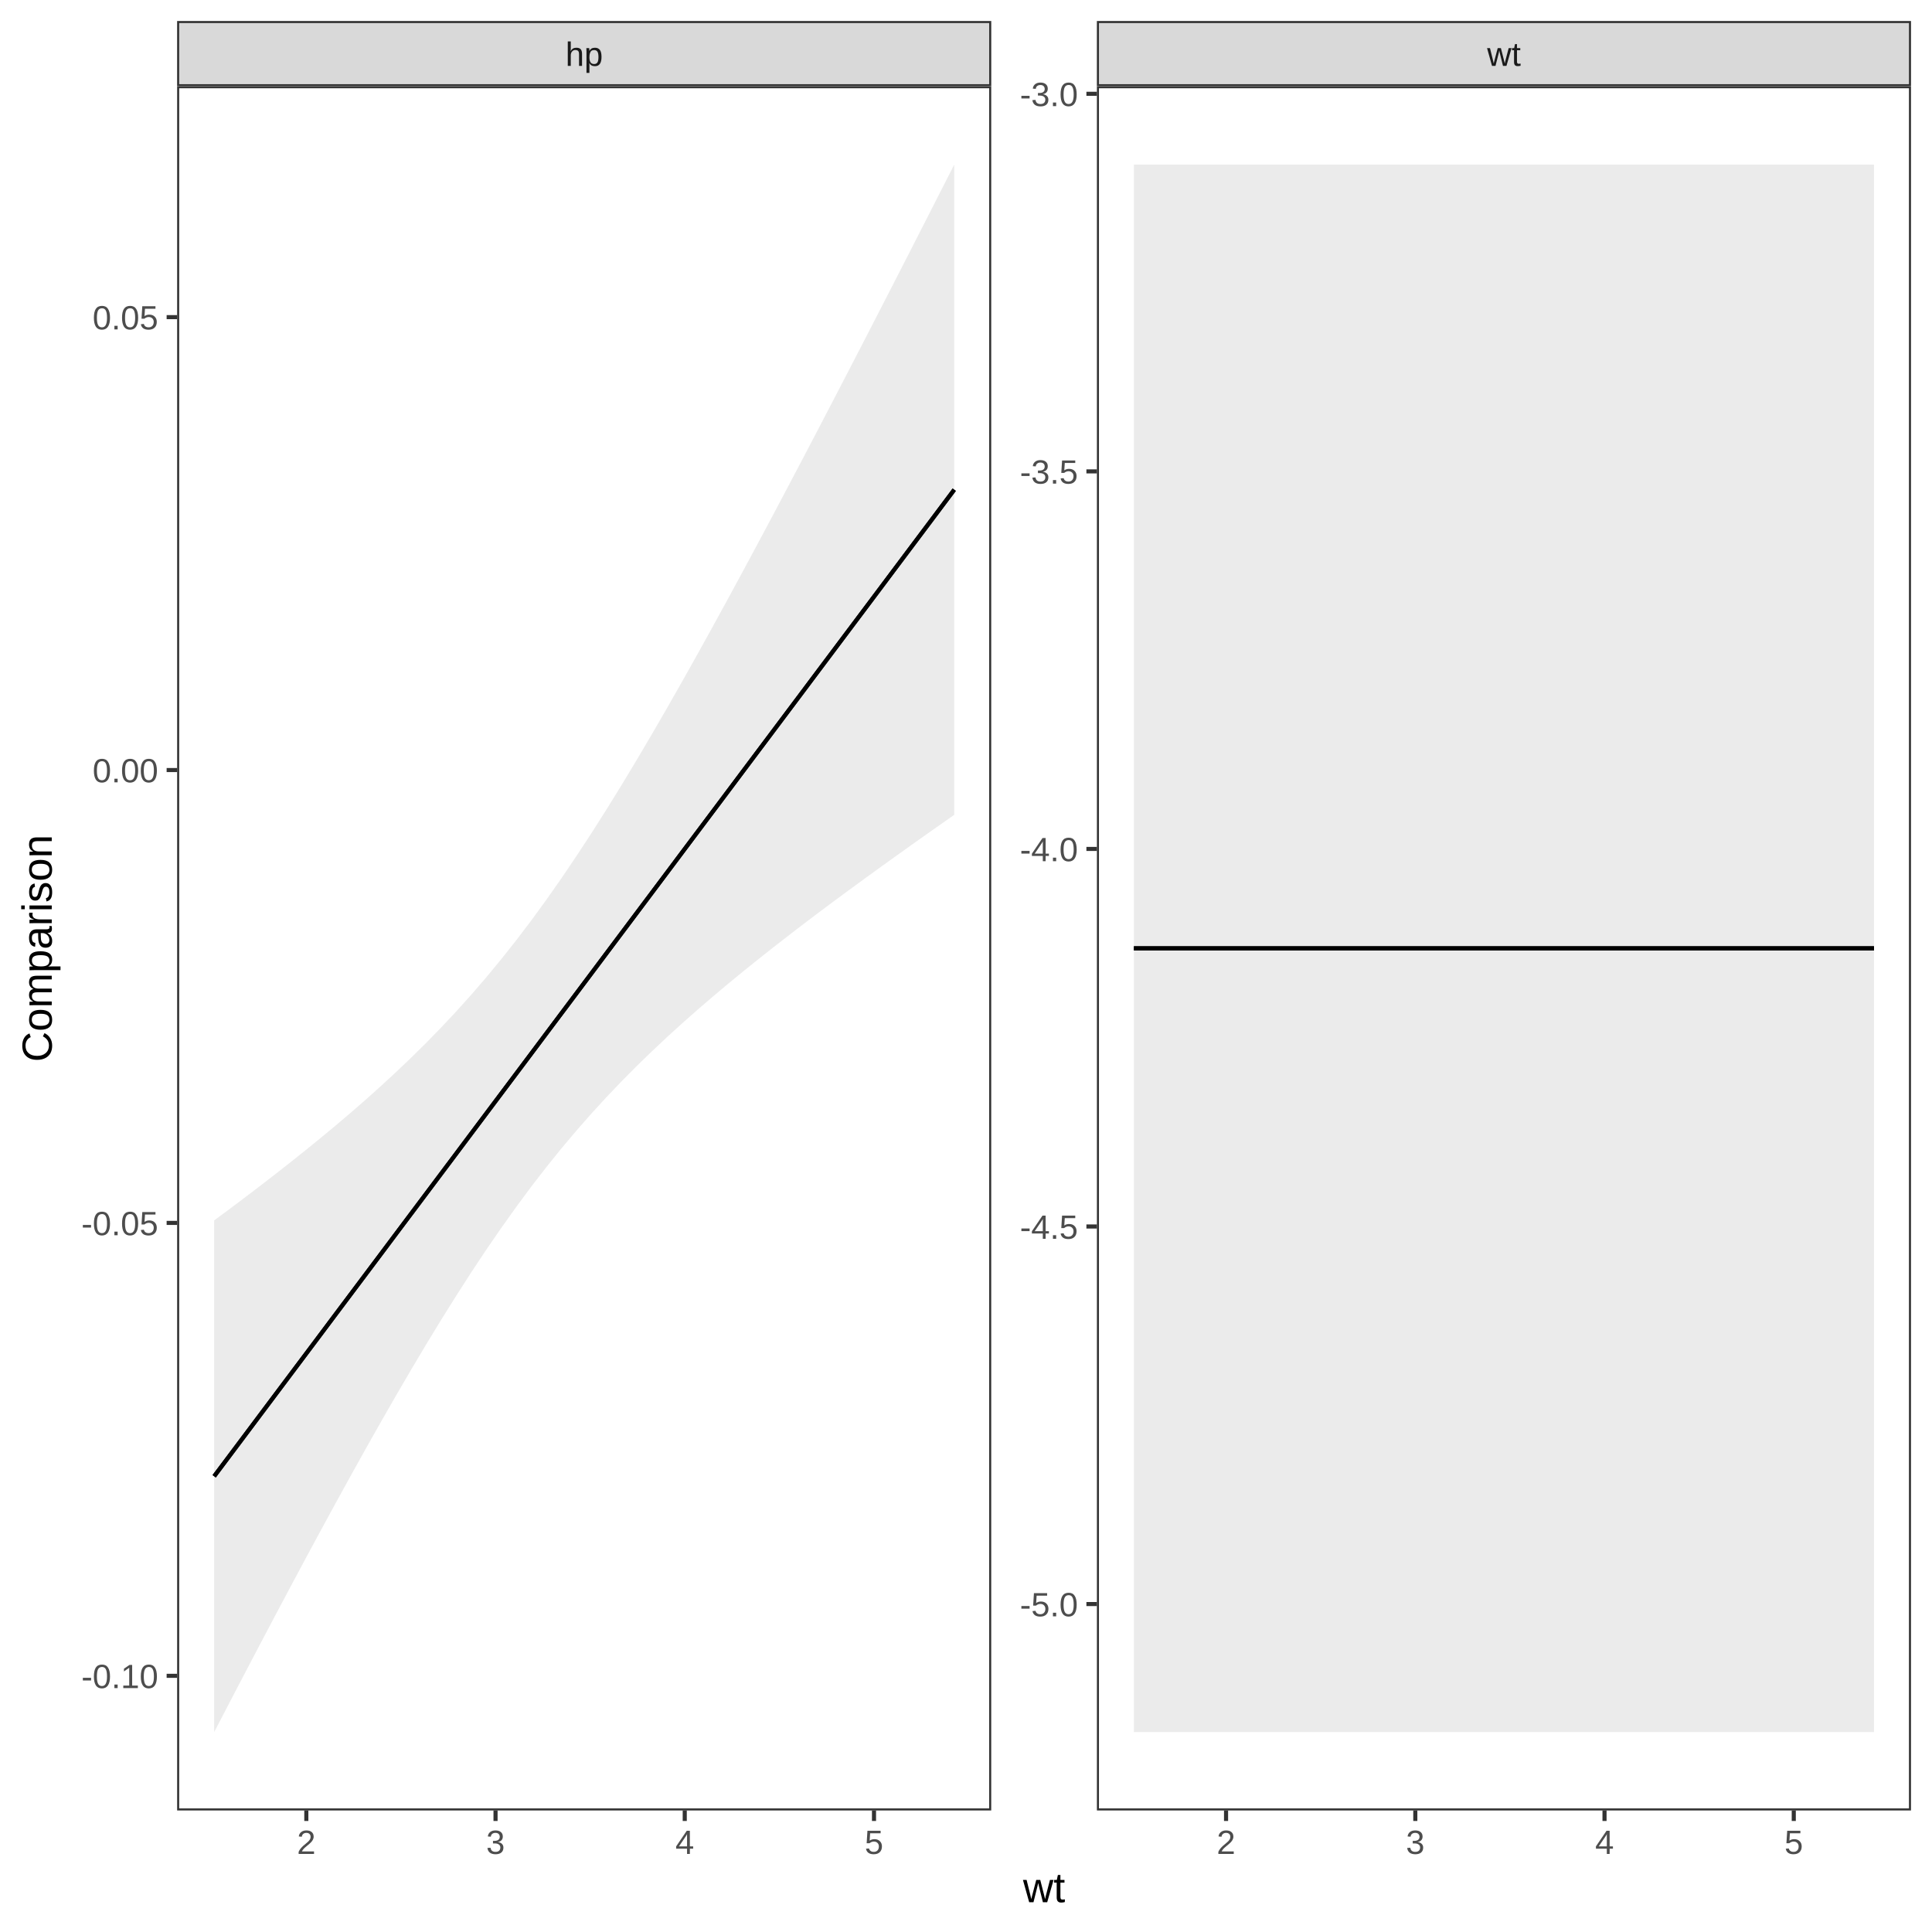
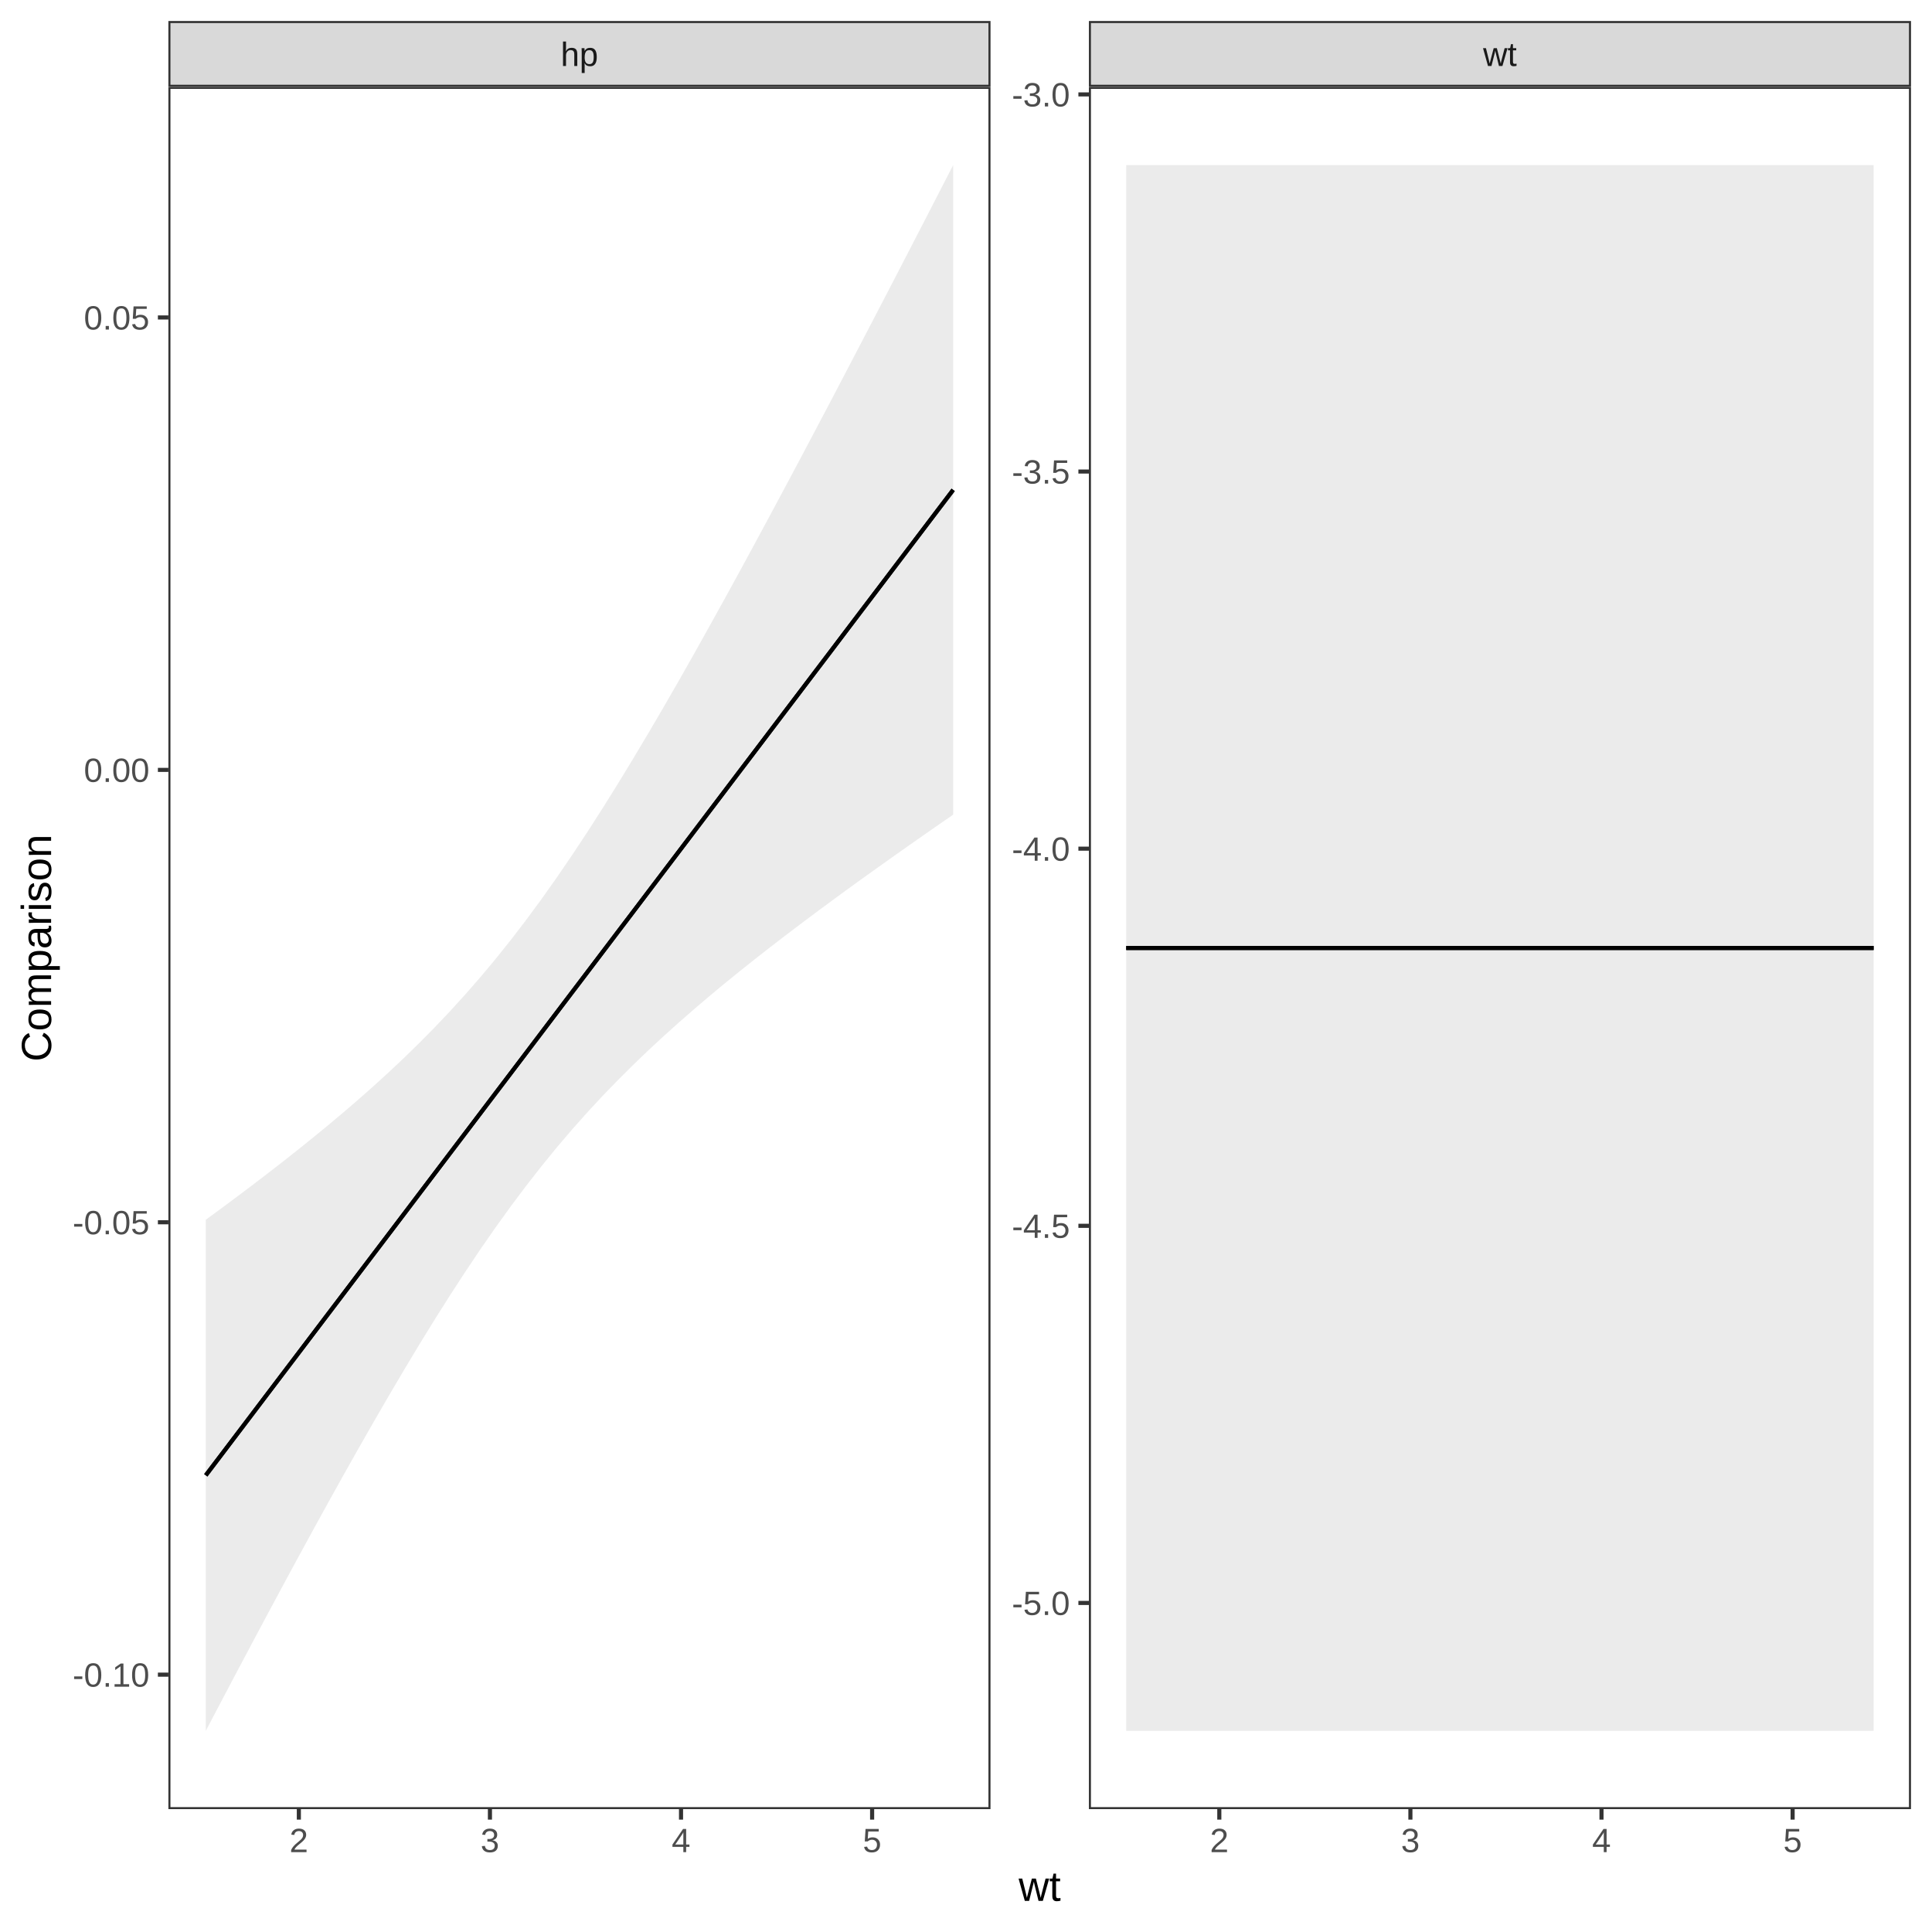
<svg xmlns="http://www.w3.org/2000/svg" class="svglite" width="504.00pt" height="504.00pt" viewBox="0 0 504.00 504.00">
  <defs>
    <style type="text/css">
    .svglite line, .svglite polyline, .svglite polygon, .svglite path, .svglite rect, .svglite circle {
      fill: none;
      stroke: #000000;
      stroke-linecap: round;
      stroke-linejoin: round;
      stroke-miterlimit: 10.00;
    }
    .svglite text {
      white-space: pre;
    }
  </style>
  </defs>
  <rect width="100%" height="100%" style="stroke: none; fill: #FFFFFF;" />
  <defs>
    <clipPath id="cpMC4wMHw1MDQuMDB8MC4wMHw1MDQuMDA=">
      <rect x="0.00" y="0.00" width="504.00" height="504.00" />
    </clipPath>
  </defs>
  <g clip-path="url(#cpMC4wMHw1MDQuMDB8MC4wMHw1MDQuMDA=)">
-     <rect x="0.00" y="0.00" width="504.00" height="504.00" style="stroke-width: 1.07; stroke: #FFFFFF; fill: #FFFFFF;" />
+     <rect x="0" y="0.00" width="504.00" height="504.00" style="stroke-width: 1.07; stroke: #FFFFFF; fill: #FFFFFF;" />
  </g>
  <defs>
-     <clipPath id="cpNDYuMjF8MjU4LjU4fDIyLjQ5fDQ3Mi4yOQ==">
-       <rect x="46.21" y="22.49" width="212.37" height="449.80" />
+     <clipPath id="cpNDMuOTN8MjU4LjQwfDIyLjY1fDQ3MS45NQ==">
+       <rect x="43.93" y="22.65" width="214.46" height="449.30" />
    </clipPath>
  </defs>
-   <g clip-path="url(#cpNDYuMjF8MjU4LjU4fDIyLjQ5fDQ3Mi4yOQ==)">
-     <rect x="46.21" y="22.49" width="212.37" height="449.80" style="stroke-width: 1.07; stroke: none; fill: #FFFFFF;" />
-     <polygon points="55.87,318.37 59.81,315.45 63.75,312.49 67.69,309.49 71.63,306.45 75.57,303.36 79.51,300.22 83.45,297.02 87.39,293.76 91.33,290.41 95.27,286.99 99.21,283.46 103.15,279.83 107.09,276.08 111.03,272.20 114.97,268.16 118.91,263.97 122.85,259.59 126.79,255.03 130.73,250.26 134.67,245.29 138.61,240.10 142.55,234.69 146.49,229.07 150.43,223.24 154.37,217.22 158.31,211.01 162.25,204.63 166.19,198.09 170.13,191.41 174.07,184.60 178.01,177.68 181.95,170.66 185.89,163.54 189.83,156.35 193.77,149.08 197.71,141.75 201.65,134.36 205.59,126.92 209.53,119.44 213.47,111.91 217.41,104.35 221.35,96.76 225.29,89.14 229.23,81.49 233.17,73.82 237.11,66.13 241.05,58.41 244.99,50.68 248.93,42.94 248.93,212.57 244.99,215.33 241.05,218.10 237.11,220.90 233.17,223.71 229.23,226.54 225.29,229.40 221.35,232.28 217.41,235.19 213.47,238.13 209.53,241.11 205.59,244.14 201.65,247.20 197.71,250.32 193.77,253.49 189.83,256.73 185.89,260.04 181.95,263.43 178.01,266.91 174.07,270.49 170.13,274.19 166.19,278.01 162.25,281.98 158.31,286.10 154.37,290.40 150.43,294.88 146.49,299.55 142.55,304.44 138.61,309.53 134.67,314.85 130.73,320.38 126.79,326.11 122.85,332.05 118.91,338.19 114.97,344.49 111.03,350.96 107.09,357.58 103.15,364.34 99.21,371.21 95.27,378.19 91.33,385.27 87.39,392.43 83.45,399.67 79.51,406.97 75.57,414.34 71.63,421.75 67.69,429.22 63.75,436.73 59.81,444.27 55.87,451.85 " style="stroke-width: 0.00; stroke: none; stroke-linecap: butt; fill: #333333; fill-opacity: 0.10;" />
-     <polyline points="55.87,318.37 59.81,315.45 63.75,312.49 67.69,309.49 71.63,306.45 75.57,303.36 79.51,300.22 83.45,297.02 87.39,293.76 91.33,290.41 95.27,286.99 99.21,283.46 103.15,279.83 107.09,276.08 111.03,272.20 114.97,268.16 118.91,263.97 122.85,259.59 126.79,255.03 130.73,250.26 134.67,245.29 138.61,240.10 142.55,234.69 146.49,229.07 150.43,223.24 154.37,217.22 158.31,211.01 162.25,204.63 166.19,198.09 170.13,191.41 174.07,184.60 178.01,177.68 181.95,170.66 185.89,163.54 189.83,156.35 193.77,149.08 197.71,141.75 201.65,134.36 205.59,126.92 209.53,119.44 213.47,111.91 217.41,104.35 221.35,96.76 225.29,89.14 229.23,81.49 233.17,73.82 237.11,66.13 241.05,58.41 244.99,50.68 248.93,42.94 " style="stroke-width: 1.07; stroke: none; stroke-linecap: butt;" />
-     <polyline points="248.93,212.57 244.99,215.33 241.05,218.10 237.11,220.90 233.17,223.71 229.23,226.54 225.29,229.40 221.35,232.28 217.41,235.19 213.47,238.13 209.53,241.11 205.59,244.14 201.65,247.20 197.71,250.32 193.77,253.49 189.83,256.73 185.89,260.04 181.95,263.43 178.01,266.91 174.07,270.49 170.13,274.19 166.19,278.01 162.25,281.98 158.31,286.10 154.37,290.40 150.43,294.88 146.49,299.55 142.55,304.44 138.61,309.53 134.67,314.85 130.73,320.38 126.79,326.11 122.85,332.05 118.91,338.19 114.97,344.49 111.03,350.96 107.09,357.58 103.15,364.34 99.21,371.21 95.27,378.19 91.33,385.27 87.39,392.43 83.45,399.67 79.51,406.97 75.57,414.34 71.63,421.75 67.69,429.22 63.75,436.73 59.81,444.27 55.87,451.85 " style="stroke-width: 1.07; stroke: none; stroke-linecap: butt;" />
-     <polyline points="55.87,385.11 59.81,379.86 63.75,374.61 67.69,369.35 71.63,364.10 75.57,358.85 79.51,353.60 83.45,348.35 87.39,343.09 91.33,337.84 95.27,332.59 99.21,327.34 103.15,322.08 107.09,316.83 111.03,311.58 114.97,306.33 118.91,301.08 122.85,295.82 126.79,290.57 130.73,285.32 134.67,280.07 138.61,274.82 142.55,269.56 146.49,264.31 150.43,259.06 154.37,253.81 158.31,248.55 162.25,243.30 166.19,238.05 170.13,232.80 174.07,227.55 178.01,222.29 181.95,217.04 185.89,211.79 189.83,206.54 193.77,201.28 197.71,196.03 201.65,190.78 205.59,185.53 209.53,180.28 213.47,175.02 217.41,169.77 221.35,164.52 225.29,159.27 229.23,154.02 233.17,148.76 237.11,143.51 241.05,138.26 244.99,133.01 248.93,127.75 " style="stroke-width: 1.07; stroke-linecap: butt;" />
-     <polyline points="55.87,385.11 59.81,379.86 63.75,374.61 67.69,369.35 71.63,364.10 75.57,358.85 79.51,353.60 83.45,348.35 87.39,343.09 91.33,337.84 95.27,332.59 99.21,327.34 103.15,322.08 107.09,316.83 111.03,311.58 114.97,306.33 118.91,301.08 122.85,295.82 126.79,290.57 130.73,285.32 134.67,280.07 138.61,274.82 142.55,269.56 146.49,264.31 150.43,259.06 154.37,253.81 158.31,248.55 162.25,243.30 166.19,238.05 170.13,232.80 174.07,227.55 178.01,222.29 181.95,217.04 185.89,211.79 189.83,206.54 193.77,201.28 197.71,196.03 201.65,190.78 205.59,185.53 209.53,180.28 213.47,175.02 217.41,169.77 221.35,164.52 225.29,159.27 229.23,154.02 233.17,148.76 237.11,143.51 241.05,138.26 244.99,133.01 248.93,127.75 " style="stroke-width: 1.07; stroke-linecap: butt;" />
-     <rect x="46.21" y="22.49" width="212.37" height="449.80" style="stroke-width: 1.07; stroke: #333333;" />
+   <g clip-path="url(#cpNDMuOTN8MjU4LjQwfDIyLjY1fDQ3MS45NQ==)">
+     <rect x="43.93" y="22.65" width="214.46" height="449.30" style="stroke-width: 1.07; stroke: none; fill: #FFFFFF;" />
+     <polygon points="53.68,318.20 57.66,315.28 61.64,312.32 65.62,309.33 69.59,306.29 73.57,303.21 77.55,300.07 81.53,296.87 85.51,293.61 89.49,290.27 93.47,286.85 97.45,283.33 101.43,279.70 105.41,275.96 109.38,272.08 113.36,268.05 117.34,263.86 121.32,259.49 125.30,254.93 129.28,250.17 133.26,245.20 137.24,240.01 141.22,234.61 145.19,229.00 149.17,223.18 153.15,217.16 157.13,210.96 161.11,204.58 165.09,198.05 169.07,191.38 173.05,184.58 177.03,177.67 181.01,170.65 184.98,163.54 188.96,156.36 192.94,149.10 196.92,141.77 200.90,134.39 204.88,126.96 208.86,119.49 212.84,111.97 216.82,104.42 220.79,96.84 224.77,89.22 228.75,81.58 232.73,73.92 236.71,66.24 240.69,58.53 244.67,50.81 248.65,43.07 248.65,212.52 244.67,215.27 240.69,218.04 236.71,220.83 232.73,223.64 228.75,226.47 224.77,229.32 220.79,232.20 216.82,235.11 212.84,238.05 208.86,241.03 204.88,244.05 200.90,247.11 196.92,250.22 192.94,253.39 188.96,256.62 184.98,259.93 181.01,263.31 177.03,266.79 173.05,270.37 169.07,274.06 165.09,277.88 161.11,281.85 157.13,285.96 153.15,290.25 149.17,294.73 145.19,299.40 141.22,304.28 137.24,309.37 133.26,314.68 129.28,320.20 125.30,325.93 121.32,331.87 117.34,337.99 113.36,344.29 109.38,350.75 105.41,357.37 101.43,364.11 97.45,370.98 93.47,377.95 89.49,385.02 85.51,392.17 81.53,399.40 77.55,406.70 73.57,414.06 69.59,421.47 65.62,428.92 61.64,436.42 57.66,443.96 53.68,451.53 " style="stroke-width: 0.00; stroke: none; stroke-linecap: butt; fill: #333333; fill-opacity: 0.10;" />
+     <polyline points="53.68,318.20 57.66,315.28 61.64,312.32 65.62,309.33 69.59,306.29 73.57,303.21 77.55,300.07 81.53,296.87 85.51,293.61 89.49,290.27 93.47,286.85 97.45,283.33 101.43,279.70 105.41,275.96 109.38,272.08 113.36,268.05 117.34,263.86 121.32,259.49 125.30,254.93 129.28,250.17 133.26,245.20 137.24,240.01 141.22,234.61 145.19,229.00 149.17,223.18 153.15,217.16 157.13,210.96 161.11,204.58 165.09,198.05 169.07,191.38 173.05,184.58 177.03,177.67 181.01,170.65 184.98,163.54 188.96,156.36 192.94,149.10 196.92,141.77 200.90,134.39 204.88,126.96 208.86,119.49 212.84,111.97 216.82,104.42 220.79,96.84 224.77,89.22 228.75,81.58 232.73,73.92 236.71,66.24 240.69,58.53 244.67,50.81 248.65,43.07 " style="stroke-width: 1.07; stroke: none; stroke-linecap: butt;" />
+     <polyline points="248.65,212.52 244.67,215.27 240.69,218.04 236.71,220.83 232.73,223.64 228.75,226.47 224.77,229.32 220.79,232.20 216.82,235.11 212.84,238.05 208.86,241.03 204.88,244.05 200.90,247.11 196.92,250.22 192.94,253.39 188.96,256.62 184.98,259.93 181.01,263.31 177.03,266.79 173.05,270.37 169.07,274.06 165.09,277.88 161.11,281.85 157.13,285.96 153.15,290.25 149.17,294.73 145.19,299.40 141.22,304.28 137.24,309.37 133.26,314.68 129.28,320.20 125.30,325.93 121.32,331.87 117.34,337.99 113.36,344.29 109.38,350.75 105.41,357.37 101.43,364.11 97.45,370.98 93.47,377.95 89.49,385.02 85.51,392.17 81.53,399.40 77.55,406.70 73.57,414.06 69.59,421.47 65.62,428.92 61.64,436.42 57.66,443.96 53.68,451.53 " style="stroke-width: 1.07; stroke: none; stroke-linecap: butt;" />
+     <polyline points="53.68,384.86 57.66,379.62 61.64,374.37 65.62,369.12 69.59,363.88 73.57,358.63 77.55,353.39 81.53,348.14 85.51,342.89 89.49,337.65 93.47,332.40 97.45,327.15 101.43,321.91 105.41,316.66 109.38,311.42 113.36,306.17 117.34,300.92 121.32,295.68 125.30,290.43 129.28,285.18 133.26,279.94 137.24,274.69 141.22,269.44 145.19,264.20 149.17,258.95 153.15,253.71 157.13,248.46 161.11,243.21 165.09,237.97 169.07,232.72 173.05,227.47 177.03,222.23 181.01,216.98 184.98,211.74 188.96,206.49 192.94,201.24 196.92,196.00 200.90,190.75 204.88,185.50 208.86,180.26 212.84,175.01 216.82,169.77 220.79,164.52 224.77,159.27 228.75,154.03 232.73,148.78 236.71,143.53 240.69,138.29 244.67,133.04 248.65,127.80 " style="stroke-width: 1.07; stroke-linecap: butt;" />
+     <polyline points="53.68,384.86 57.66,379.62 61.64,374.37 65.62,369.12 69.59,363.88 73.57,358.63 77.55,353.39 81.53,348.14 85.51,342.89 89.49,337.65 93.47,332.40 97.45,327.15 101.43,321.91 105.41,316.66 109.38,311.42 113.36,306.17 117.34,300.92 121.32,295.68 125.30,290.43 129.28,285.18 133.26,279.94 137.24,274.69 141.22,269.44 145.19,264.20 149.17,258.95 153.15,253.71 157.13,248.46 161.11,243.21 165.09,237.97 169.07,232.72 173.05,227.47 177.03,222.23 181.01,216.98 184.98,211.74 188.96,206.49 192.94,201.24 196.92,196.00 200.90,190.75 204.88,185.50 208.86,180.26 212.84,175.01 216.82,169.77 220.79,164.52 224.77,159.27 228.75,154.03 232.73,148.78 236.71,143.53 240.69,138.29 244.67,133.04 248.65,127.80 " style="stroke-width: 1.07; stroke-linecap: butt;" />
+     <rect x="43.93" y="22.65" width="214.46" height="449.30" style="stroke-width: 1.07; stroke: #333333;" />
  </g>
  <g clip-path="url(#cpMC4wMHw1MDQuMDB8MC4wMHw1MDQuMDA=)">
</g>
  <defs>
-     <clipPath id="cpMjg2LjE1fDQ5OC41MnwyMi40OXw0NzIuMjk=">
-       <rect x="286.15" y="22.49" width="212.37" height="449.80" />
+     <clipPath id="cpMjg0LjA2fDQ5OC41MnwyMi42NXw0NzEuOTU=">
+       <rect x="284.06" y="22.65" width="214.46" height="449.30" />
    </clipPath>
  </defs>
-   <g clip-path="url(#cpMjg2LjE1fDQ5OC41MnwyMi40OXw0NzIuMjk=)">
-     <rect x="286.15" y="22.49" width="212.37" height="449.80" style="stroke-width: 1.07; stroke: none; fill: #FFFFFF;" />
-     <polygon points="295.80,42.94 299.74,42.94 303.68,42.94 307.62,42.94 311.56,42.94 315.50,42.94 319.44,42.94 323.38,42.94 327.32,42.94 331.26,42.94 335.20,42.94 339.14,42.94 343.09,42.94 347.03,42.94 350.97,42.94 354.91,42.94 358.85,42.94 362.79,42.94 366.73,42.94 370.67,42.94 374.61,42.94 378.55,42.94 382.49,42.94 386.43,42.94 390.37,42.94 394.31,42.94 398.25,42.94 402.19,42.94 406.13,42.94 410.07,42.94 414.01,42.94 417.95,42.94 421.89,42.94 425.83,42.94 429.77,42.94 433.71,42.94 437.65,42.94 441.59,42.94 445.53,42.94 449.47,42.94 453.41,42.94 457.35,42.94 461.29,42.94 465.23,42.94 469.17,42.94 473.11,42.94 477.05,42.94 480.99,42.94 484.93,42.94 488.87,42.94 488.87,451.85 484.93,451.85 480.99,451.85 477.05,451.85 473.11,451.85 469.17,451.85 465.23,451.85 461.29,451.85 457.35,451.85 453.41,451.85 449.47,451.85 445.53,451.85 441.59,451.85 437.65,451.85 433.71,451.85 429.77,451.85 425.83,451.85 421.89,451.85 417.95,451.85 414.01,451.85 410.07,451.85 406.13,451.85 402.19,451.85 398.25,451.85 394.31,451.85 390.37,451.85 386.43,451.85 382.49,451.85 378.55,451.85 374.61,451.85 370.67,451.85 366.73,451.85 362.79,451.85 358.85,451.85 354.91,451.85 350.97,451.85 347.03,451.85 343.09,451.85 339.14,451.85 335.20,451.85 331.26,451.85 327.32,451.85 323.38,451.85 319.44,451.85 315.50,451.85 311.56,451.85 307.62,451.85 303.68,451.85 299.74,451.85 295.80,451.85 " style="stroke-width: 0.00; stroke: none; stroke-linecap: butt; fill: #333333; fill-opacity: 0.10;" />
-     <polyline points="295.80,42.94 299.74,42.94 303.68,42.94 307.62,42.94 311.56,42.94 315.50,42.94 319.44,42.94 323.38,42.94 327.32,42.94 331.26,42.94 335.20,42.94 339.14,42.94 343.09,42.94 347.03,42.94 350.97,42.94 354.91,42.94 358.85,42.94 362.79,42.94 366.73,42.94 370.67,42.94 374.61,42.94 378.55,42.94 382.49,42.94 386.43,42.94 390.37,42.94 394.31,42.94 398.25,42.94 402.19,42.94 406.13,42.94 410.07,42.94 414.01,42.94 417.95,42.94 421.89,42.94 425.83,42.94 429.77,42.94 433.71,42.94 437.65,42.94 441.59,42.94 445.53,42.94 449.47,42.94 453.41,42.94 457.35,42.94 461.29,42.94 465.23,42.94 469.17,42.94 473.11,42.94 477.05,42.94 480.99,42.94 484.93,42.94 488.87,42.94 " style="stroke-width: 1.07; stroke: none; stroke-linecap: butt;" />
-     <polyline points="488.87,451.85 484.93,451.85 480.99,451.85 477.05,451.85 473.11,451.85 469.17,451.85 465.23,451.85 461.29,451.85 457.35,451.85 453.41,451.85 449.47,451.85 445.53,451.85 441.59,451.85 437.65,451.85 433.71,451.85 429.77,451.85 425.83,451.85 421.89,451.85 417.95,451.85 414.01,451.85 410.07,451.85 406.13,451.85 402.19,451.85 398.25,451.85 394.31,451.85 390.37,451.85 386.43,451.85 382.49,451.85 378.55,451.85 374.61,451.85 370.67,451.85 366.73,451.85 362.79,451.85 358.85,451.85 354.91,451.85 350.97,451.85 347.03,451.85 343.09,451.85 339.14,451.85 335.20,451.85 331.26,451.85 327.32,451.85 323.38,451.85 319.44,451.85 315.50,451.85 311.56,451.85 307.62,451.85 303.68,451.85 299.74,451.85 295.80,451.85 " style="stroke-width: 1.07; stroke: none; stroke-linecap: butt;" />
-     <polyline points="295.80,247.39 299.74,247.39 303.68,247.39 307.62,247.39 311.56,247.39 315.50,247.39 319.44,247.39 323.38,247.39 327.32,247.39 331.26,247.39 335.20,247.39 339.14,247.39 343.09,247.39 347.03,247.39 350.97,247.39 354.91,247.39 358.85,247.39 362.79,247.39 366.73,247.39 370.67,247.39 374.61,247.39 378.55,247.39 382.49,247.39 386.43,247.39 390.37,247.39 394.31,247.39 398.25,247.39 402.19,247.39 406.13,247.39 410.07,247.39 414.01,247.39 417.95,247.39 421.89,247.39 425.83,247.39 429.77,247.39 433.71,247.39 437.65,247.39 441.59,247.39 445.53,247.39 449.47,247.39 453.41,247.39 457.35,247.39 461.29,247.39 465.23,247.39 469.17,247.39 473.11,247.39 477.05,247.39 480.99,247.39 484.93,247.39 488.87,247.39 " style="stroke-width: 1.07; stroke-linecap: butt;" />
-     <polyline points="295.80,247.39 299.74,247.39 303.68,247.39 307.62,247.39 311.56,247.39 315.50,247.39 319.44,247.39 323.38,247.39 327.32,247.39 331.26,247.39 335.20,247.39 339.14,247.39 343.09,247.39 347.03,247.39 350.97,247.39 354.91,247.39 358.85,247.39 362.79,247.39 366.73,247.39 370.67,247.39 374.61,247.39 378.55,247.39 382.49,247.39 386.43,247.39 390.37,247.39 394.31,247.39 398.25,247.39 402.19,247.39 406.13,247.39 410.07,247.39 414.01,247.39 417.95,247.39 421.89,247.39 425.83,247.39 429.77,247.39 433.71,247.39 437.65,247.39 441.59,247.39 445.53,247.39 449.47,247.39 453.41,247.39 457.35,247.39 461.29,247.39 465.23,247.39 469.17,247.39 473.11,247.39 477.05,247.39 480.99,247.39 484.93,247.39 488.87,247.39 " style="stroke-width: 1.07; stroke-linecap: butt;" />
-     <rect x="286.15" y="22.49" width="212.37" height="449.80" style="stroke-width: 1.07; stroke: #333333;" />
+   <g clip-path="url(#cpMjg0LjA2fDQ5OC41MnwyMi42NXw0NzEuOTU=)">
+     <rect x="284.06" y="22.65" width="214.46" height="449.30" style="stroke-width: 1.07; stroke: none; fill: #FFFFFF;" />
+     <polygon points="293.80,43.07 297.78,43.07 301.76,43.07 305.74,43.07 309.72,43.07 313.70,43.07 317.68,43.07 321.66,43.07 325.64,43.07 329.61,43.07 333.59,43.07 337.57,43.07 341.55,43.07 345.53,43.07 349.51,43.07 353.49,43.07 357.47,43.07 361.45,43.07 365.43,43.07 369.40,43.07 373.38,43.07 377.36,43.07 381.34,43.07 385.32,43.07 389.30,43.07 393.28,43.07 397.26,43.07 401.24,43.07 405.21,43.07 409.19,43.07 413.17,43.07 417.15,43.07 421.13,43.07 425.11,43.07 429.09,43.07 433.07,43.07 437.05,43.07 441.02,43.07 445.00,43.07 448.98,43.07 452.96,43.07 456.94,43.07 460.92,43.07 464.90,43.07 468.88,43.07 472.86,43.07 476.84,43.07 480.81,43.07 484.79,43.07 488.77,43.07 488.77,451.53 484.79,451.53 480.81,451.53 476.84,451.53 472.86,451.53 468.88,451.53 464.90,451.53 460.92,451.53 456.94,451.53 452.96,451.53 448.98,451.53 445.00,451.53 441.02,451.53 437.05,451.53 433.07,451.53 429.09,451.53 425.11,451.53 421.13,451.53 417.15,451.53 413.17,451.53 409.19,451.53 405.21,451.53 401.24,451.53 397.26,451.53 393.28,451.53 389.30,451.53 385.32,451.53 381.34,451.53 377.36,451.53 373.38,451.53 369.40,451.53 365.43,451.53 361.45,451.53 357.47,451.53 353.49,451.53 349.51,451.53 345.53,451.53 341.55,451.53 337.57,451.53 333.59,451.53 329.61,451.53 325.64,451.53 321.66,451.53 317.68,451.53 313.70,451.53 309.72,451.53 305.74,451.53 301.76,451.53 297.78,451.53 293.80,451.53 " style="stroke-width: 0.00; stroke: none; stroke-linecap: butt; fill: #333333; fill-opacity: 0.10;" />
+     <polyline points="293.80,43.07 297.78,43.07 301.76,43.07 305.74,43.07 309.72,43.07 313.70,43.07 317.68,43.07 321.66,43.07 325.64,43.07 329.61,43.07 333.59,43.07 337.57,43.07 341.55,43.07 345.53,43.07 349.51,43.07 353.49,43.07 357.47,43.07 361.45,43.07 365.43,43.07 369.40,43.07 373.38,43.07 377.36,43.07 381.34,43.07 385.32,43.07 389.30,43.07 393.28,43.07 397.26,43.07 401.24,43.07 405.21,43.07 409.19,43.07 413.17,43.07 417.15,43.07 421.13,43.07 425.11,43.07 429.09,43.07 433.07,43.07 437.05,43.07 441.02,43.07 445.00,43.07 448.98,43.07 452.96,43.07 456.94,43.07 460.92,43.07 464.90,43.07 468.88,43.07 472.86,43.07 476.84,43.07 480.81,43.07 484.79,43.07 488.77,43.07 " style="stroke-width: 1.07; stroke: none; stroke-linecap: butt;" />
+     <polyline points="488.77,451.53 484.79,451.53 480.81,451.53 476.84,451.53 472.86,451.53 468.88,451.53 464.90,451.53 460.92,451.53 456.94,451.53 452.96,451.53 448.98,451.53 445.00,451.53 441.02,451.53 437.05,451.53 433.07,451.53 429.09,451.53 425.11,451.53 421.13,451.53 417.15,451.53 413.17,451.53 409.19,451.53 405.21,451.53 401.24,451.53 397.26,451.53 393.28,451.53 389.30,451.53 385.32,451.53 381.34,451.53 377.36,451.53 373.38,451.53 369.40,451.53 365.43,451.53 361.45,451.53 357.47,451.53 353.49,451.53 349.51,451.53 345.53,451.53 341.55,451.53 337.57,451.53 333.59,451.53 329.61,451.53 325.64,451.53 321.66,451.53 317.68,451.53 313.70,451.53 309.72,451.53 305.74,451.53 301.76,451.53 297.78,451.53 293.80,451.53 " style="stroke-width: 1.07; stroke: none; stroke-linecap: butt;" />
+     <polyline points="293.80,247.30 297.78,247.30 301.76,247.30 305.74,247.30 309.72,247.30 313.70,247.30 317.68,247.30 321.66,247.30 325.64,247.30 329.61,247.30 333.59,247.30 337.57,247.30 341.55,247.30 345.53,247.30 349.51,247.30 353.49,247.30 357.47,247.30 361.45,247.30 365.43,247.30 369.40,247.30 373.38,247.30 377.36,247.30 381.34,247.30 385.32,247.30 389.30,247.30 393.28,247.30 397.26,247.30 401.24,247.30 405.21,247.30 409.19,247.30 413.17,247.30 417.15,247.30 421.13,247.30 425.11,247.30 429.09,247.30 433.07,247.30 437.05,247.30 441.02,247.30 445.00,247.30 448.98,247.30 452.96,247.30 456.94,247.30 460.92,247.30 464.90,247.30 468.88,247.30 472.86,247.30 476.84,247.30 480.81,247.30 484.79,247.30 488.77,247.30 " style="stroke-width: 1.07; stroke-linecap: butt;" />
+     <polyline points="293.80,247.30 297.78,247.30 301.76,247.30 305.74,247.30 309.72,247.30 313.70,247.30 317.68,247.30 321.66,247.30 325.64,247.30 329.61,247.30 333.59,247.30 337.57,247.30 341.55,247.30 345.53,247.30 349.51,247.30 353.49,247.30 357.47,247.30 361.45,247.30 365.43,247.30 369.40,247.30 373.38,247.30 377.36,247.30 381.34,247.30 385.32,247.30 389.30,247.30 393.28,247.30 397.26,247.30 401.24,247.30 405.21,247.30 409.19,247.30 413.17,247.30 417.15,247.30 421.13,247.30 425.11,247.30 429.09,247.30 433.07,247.30 437.05,247.30 441.02,247.30 445.00,247.30 448.98,247.30 452.96,247.30 456.94,247.30 460.92,247.30 464.90,247.30 468.88,247.30 472.86,247.30 476.84,247.30 480.81,247.30 484.79,247.30 488.77,247.30 " style="stroke-width: 1.07; stroke-linecap: butt;" />
+     <rect x="284.06" y="22.65" width="214.46" height="449.30" style="stroke-width: 1.07; stroke: #333333;" />
  </g>
  <g clip-path="url(#cpMC4wMHw1MDQuMDB8MC4wMHw1MDQuMDA=)">
</g>
  <defs>
-     <clipPath id="cpNDYuMjF8MjU4LjU4fDUuNDh8MjIuNDk=">
-       <rect x="46.21" y="5.48" width="212.37" height="17.01" />
+     <clipPath id="cpNDMuOTN8MjU4LjQwfDUuNDh8MjIuNjU=">
+       <rect x="43.93" y="5.48" width="214.46" height="17.17" />
    </clipPath>
  </defs>
-   <g clip-path="url(#cpNDYuMjF8MjU4LjU4fDUuNDh8MjIuNDk=)">
-     <rect x="46.21" y="5.48" width="212.37" height="17.01" style="stroke-width: 1.07; stroke: #333333; fill: #D9D9D9;" />
-     <text x="152.40" y="17.19" text-anchor="middle" style="font-size: 8.80px;fill: #1A1A1A; font-family: &quot;Arial&quot;;" textLength="11.16px" lengthAdjust="spacingAndGlyphs">hp</text>
+   <g clip-path="url(#cpNDMuOTN8MjU4LjQwfDUuNDh8MjIuNjU=)">
+     <rect x="43.93" y="5.48" width="214.46" height="17.17" style="stroke-width: 1.07; stroke: #333333; fill: #D9D9D9;" />
+     <text x="151.16" y="17.21" text-anchor="middle" style="font-size: 8.80px;fill: #1A1A1A; font-family: &quot;Liberation Sans&quot;;" textLength="10.84px" lengthAdjust="spacingAndGlyphs">hp</text>
  </g>
  <g clip-path="url(#cpMC4wMHw1MDQuMDB8MC4wMHw1MDQuMDA=)">
</g>
  <defs>
-     <clipPath id="cpMjg2LjE1fDQ5OC41Mnw1LjQ4fDIyLjQ5">
-       <rect x="286.15" y="5.48" width="212.37" height="17.01" />
+     <clipPath id="cpMjg0LjA2fDQ5OC41Mnw1LjQ4fDIyLjY1">
+       <rect x="284.06" y="5.48" width="214.46" height="17.17" />
    </clipPath>
  </defs>
-   <g clip-path="url(#cpMjg2LjE1fDQ5OC41Mnw1LjQ4fDIyLjQ5)">
-     <rect x="286.15" y="5.48" width="212.37" height="17.01" style="stroke-width: 1.07; stroke: #333333; fill: #D9D9D9;" />
-     <text x="392.34" y="17.19" text-anchor="middle" style="font-size: 8.80px;fill: #1A1A1A; font-family: &quot;Arial&quot;;" textLength="10.64px" lengthAdjust="spacingAndGlyphs">wt</text>
+   <g clip-path="url(#cpMjg0LjA2fDQ5OC41Mnw1LjQ4fDIyLjY1)">
+     <rect x="284.06" y="5.48" width="214.46" height="17.17" style="stroke-width: 1.07; stroke: #333333; fill: #D9D9D9;" />
+     <text x="391.29" y="17.21" text-anchor="middle" style="font-size: 8.80px;fill: #1A1A1A; font-family: &quot;Liberation Sans&quot;;" textLength="10.09px" lengthAdjust="spacingAndGlyphs">wt</text>
  </g>
  <g clip-path="url(#cpMC4wMHw1MDQuMDB8MC4wMHw1MDQuMDA=)">
-     <polyline points="79.91,475.03 79.91,472.29 " style="stroke-width: 1.07; stroke: #333333; stroke-linecap: butt;" />
-     <polyline points="129.27,475.03 129.27,472.29 " style="stroke-width: 1.07; stroke: #333333; stroke-linecap: butt;" />
-     <polyline points="178.63,475.03 178.63,472.29 " style="stroke-width: 1.07; stroke: #333333; stroke-linecap: butt;" />
-     <polyline points="228.00,475.03 228.00,472.29 " style="stroke-width: 1.07; stroke: #333333; stroke-linecap: butt;" />
-     <text x="79.91" y="483.64" text-anchor="middle" style="font-size: 8.80px;fill: #4D4D4D; font-family: &quot;Arial&quot;;" textLength="5.59px" lengthAdjust="spacingAndGlyphs">2</text>
-     <text x="129.27" y="483.64" text-anchor="middle" style="font-size: 8.80px;fill: #4D4D4D; font-family: &quot;Arial&quot;;" textLength="5.59px" lengthAdjust="spacingAndGlyphs">3</text>
-     <text x="178.63" y="483.64" text-anchor="middle" style="font-size: 8.80px;fill: #4D4D4D; font-family: &quot;Arial&quot;;" textLength="5.59px" lengthAdjust="spacingAndGlyphs">4</text>
-     <text x="228.00" y="483.64" text-anchor="middle" style="font-size: 8.80px;fill: #4D4D4D; font-family: &quot;Arial&quot;;" textLength="5.59px" lengthAdjust="spacingAndGlyphs">5</text>
-     <polyline points="319.84,475.03 319.84,472.29 " style="stroke-width: 1.07; stroke: #333333; stroke-linecap: butt;" />
-     <polyline points="369.21,475.03 369.21,472.29 " style="stroke-width: 1.07; stroke: #333333; stroke-linecap: butt;" />
-     <polyline points="418.57,475.03 418.57,472.29 " style="stroke-width: 1.07; stroke: #333333; stroke-linecap: butt;" />
-     <polyline points="467.94,475.03 467.94,472.29 " style="stroke-width: 1.07; stroke: #333333; stroke-linecap: butt;" />
-     <text x="319.84" y="483.64" text-anchor="middle" style="font-size: 8.80px;fill: #4D4D4D; font-family: &quot;Arial&quot;;" textLength="5.59px" lengthAdjust="spacingAndGlyphs">2</text>
-     <text x="369.21" y="483.64" text-anchor="middle" style="font-size: 8.80px;fill: #4D4D4D; font-family: &quot;Arial&quot;;" textLength="5.59px" lengthAdjust="spacingAndGlyphs">3</text>
-     <text x="418.57" y="483.64" text-anchor="middle" style="font-size: 8.80px;fill: #4D4D4D; font-family: &quot;Arial&quot;;" textLength="5.59px" lengthAdjust="spacingAndGlyphs">4</text>
-     <text x="467.94" y="483.64" text-anchor="middle" style="font-size: 8.80px;fill: #4D4D4D; font-family: &quot;Arial&quot;;" textLength="5.59px" lengthAdjust="spacingAndGlyphs">5</text>
-     <text x="281.22" y="421.65" text-anchor="end" style="font-size: 8.80px;fill: #4D4D4D; font-family: &quot;Arial&quot;;" textLength="17.16px" lengthAdjust="spacingAndGlyphs">-5.0</text>
-     <text x="281.22" y="323.16" text-anchor="end" style="font-size: 8.80px;fill: #4D4D4D; font-family: &quot;Arial&quot;;" textLength="17.16px" lengthAdjust="spacingAndGlyphs">-4.5</text>
-     <text x="281.22" y="224.67" text-anchor="end" style="font-size: 8.80px;fill: #4D4D4D; font-family: &quot;Arial&quot;;" textLength="17.16px" lengthAdjust="spacingAndGlyphs">-4.0</text>
-     <text x="281.22" y="126.17" text-anchor="end" style="font-size: 8.80px;fill: #4D4D4D; font-family: &quot;Arial&quot;;" textLength="17.16px" lengthAdjust="spacingAndGlyphs">-3.5</text>
-     <text x="281.22" y="27.68" text-anchor="end" style="font-size: 8.80px;fill: #4D4D4D; font-family: &quot;Arial&quot;;" textLength="17.16px" lengthAdjust="spacingAndGlyphs">-3.0</text>
-     <polyline points="283.41,418.45 286.15,418.45 " style="stroke-width: 1.07; stroke: #333333; stroke-linecap: butt;" />
-     <polyline points="283.41,319.95 286.15,319.95 " style="stroke-width: 1.07; stroke: #333333; stroke-linecap: butt;" />
-     <polyline points="283.41,221.46 286.15,221.46 " style="stroke-width: 1.07; stroke: #333333; stroke-linecap: butt;" />
-     <polyline points="283.41,122.97 286.15,122.97 " style="stroke-width: 1.07; stroke: #333333; stroke-linecap: butt;" />
-     <polyline points="283.41,24.47 286.15,24.47 " style="stroke-width: 1.07; stroke: #333333; stroke-linecap: butt;" />
-     <text x="41.28" y="440.38" text-anchor="end" style="font-size: 8.80px;fill: #4D4D4D; font-family: &quot;Arial&quot;;" textLength="22.75px" lengthAdjust="spacingAndGlyphs">-0.10</text>
-     <text x="41.28" y="322.23" text-anchor="end" style="font-size: 8.80px;fill: #4D4D4D; font-family: &quot;Arial&quot;;" textLength="22.75px" lengthAdjust="spacingAndGlyphs">-0.05</text>
-     <text x="41.28" y="204.09" text-anchor="end" style="font-size: 8.80px;fill: #4D4D4D; font-family: &quot;Arial&quot;;" textLength="19.58px" lengthAdjust="spacingAndGlyphs">0.00</text>
-     <text x="41.28" y="85.94" text-anchor="end" style="font-size: 8.80px;fill: #4D4D4D; font-family: &quot;Arial&quot;;" textLength="19.58px" lengthAdjust="spacingAndGlyphs">0.05</text>
-     <polyline points="43.47,437.17 46.21,437.17 " style="stroke-width: 1.07; stroke: #333333; stroke-linecap: butt;" />
-     <polyline points="43.47,319.02 46.21,319.02 " style="stroke-width: 1.07; stroke: #333333; stroke-linecap: butt;" />
-     <polyline points="43.47,200.88 46.21,200.88 " style="stroke-width: 1.07; stroke: #333333; stroke-linecap: butt;" />
-     <polyline points="43.47,82.73 46.21,82.73 " style="stroke-width: 1.07; stroke: #333333; stroke-linecap: butt;" />
-     <text x="272.37" y="496.23" text-anchor="middle" style="font-size: 11.00px; font-family: &quot;Arial&quot;;" textLength="13.31px" lengthAdjust="spacingAndGlyphs">wt</text>
-     <text transform="translate(13.50,247.39) rotate(-90)" text-anchor="middle" style="font-size: 11.00px; font-family: &quot;Arial&quot;;" textLength="65.87px" lengthAdjust="spacingAndGlyphs">Comparison</text>
+     <polyline points="77.96,474.69 77.96,471.95 " style="stroke-width: 1.07; stroke: #333333; stroke-linecap: butt;" />
+     <polyline points="127.81,474.69 127.81,471.95 " style="stroke-width: 1.07; stroke: #333333; stroke-linecap: butt;" />
+     <polyline points="177.66,474.69 177.66,471.95 " style="stroke-width: 1.07; stroke: #333333; stroke-linecap: butt;" />
+     <polyline points="227.51,474.69 227.51,471.95 " style="stroke-width: 1.07; stroke: #333333; stroke-linecap: butt;" />
+     <text x="77.96" y="483.17" text-anchor="middle" style="font-size: 8.80px;fill: #4D4D4D; font-family: &quot;Liberation Sans&quot;;" textLength="5.03px" lengthAdjust="spacingAndGlyphs">2</text>
+     <text x="127.81" y="483.17" text-anchor="middle" style="font-size: 8.80px;fill: #4D4D4D; font-family: &quot;Liberation Sans&quot;;" textLength="5.03px" lengthAdjust="spacingAndGlyphs">3</text>
+     <text x="177.66" y="483.17" text-anchor="middle" style="font-size: 8.80px;fill: #4D4D4D; font-family: &quot;Liberation Sans&quot;;" textLength="5.03px" lengthAdjust="spacingAndGlyphs">4</text>
+     <text x="227.51" y="483.17" text-anchor="middle" style="font-size: 8.80px;fill: #4D4D4D; font-family: &quot;Liberation Sans&quot;;" textLength="5.03px" lengthAdjust="spacingAndGlyphs">5</text>
+     <polyline points="318.08,474.69 318.08,471.95 " style="stroke-width: 1.07; stroke: #333333; stroke-linecap: butt;" />
+     <polyline points="367.93,474.69 367.93,471.95 " style="stroke-width: 1.07; stroke: #333333; stroke-linecap: butt;" />
+     <polyline points="417.78,474.69 417.78,471.95 " style="stroke-width: 1.07; stroke: #333333; stroke-linecap: butt;" />
+     <polyline points="467.64,474.69 467.64,471.95 " style="stroke-width: 1.07; stroke: #333333; stroke-linecap: butt;" />
+     <text x="318.08" y="483.17" text-anchor="middle" style="font-size: 8.80px;fill: #4D4D4D; font-family: &quot;Liberation Sans&quot;;" textLength="5.03px" lengthAdjust="spacingAndGlyphs">2</text>
+     <text x="367.93" y="483.17" text-anchor="middle" style="font-size: 8.80px;fill: #4D4D4D; font-family: &quot;Liberation Sans&quot;;" textLength="5.03px" lengthAdjust="spacingAndGlyphs">3</text>
+     <text x="417.78" y="483.17" text-anchor="middle" style="font-size: 8.80px;fill: #4D4D4D; font-family: &quot;Liberation Sans&quot;;" textLength="5.03px" lengthAdjust="spacingAndGlyphs">4</text>
+     <text x="467.64" y="483.17" text-anchor="middle" style="font-size: 8.80px;fill: #4D4D4D; font-family: &quot;Liberation Sans&quot;;" textLength="5.03px" lengthAdjust="spacingAndGlyphs">5</text>
+     <text x="279.12" y="421.30" text-anchor="end" style="font-size: 8.80px;fill: #4D4D4D; font-family: &quot;Liberation Sans&quot;;" textLength="15.25px" lengthAdjust="spacingAndGlyphs">-5.0</text>
+     <text x="279.12" y="322.92" text-anchor="end" style="font-size: 8.80px;fill: #4D4D4D; font-family: &quot;Liberation Sans&quot;;" textLength="15.25px" lengthAdjust="spacingAndGlyphs">-4.5</text>
+     <text x="279.12" y="224.54" text-anchor="end" style="font-size: 8.80px;fill: #4D4D4D; font-family: &quot;Liberation Sans&quot;;" textLength="15.25px" lengthAdjust="spacingAndGlyphs">-4.0</text>
+     <text x="279.12" y="126.15" text-anchor="end" style="font-size: 8.80px;fill: #4D4D4D; font-family: &quot;Liberation Sans&quot;;" textLength="15.25px" lengthAdjust="spacingAndGlyphs">-3.5</text>
+     <text x="279.12" y="27.77" text-anchor="end" style="font-size: 8.80px;fill: #4D4D4D; font-family: &quot;Liberation Sans&quot;;" textLength="15.25px" lengthAdjust="spacingAndGlyphs">-3.0</text>
+     <polyline points="281.32,418.16 284.06,418.16 " style="stroke-width: 1.07; stroke: #333333; stroke-linecap: butt;" />
+     <polyline points="281.32,319.78 284.06,319.78 " style="stroke-width: 1.07; stroke: #333333; stroke-linecap: butt;" />
+     <polyline points="281.32,221.39 284.06,221.39 " style="stroke-width: 1.07; stroke: #333333; stroke-linecap: butt;" />
+     <polyline points="281.32,123.01 284.06,123.01 " style="stroke-width: 1.07; stroke: #333333; stroke-linecap: butt;" />
+     <polyline points="281.32,24.63 284.06,24.63 " style="stroke-width: 1.07; stroke: #333333; stroke-linecap: butt;" />
+     <text x="39.00" y="440.01" text-anchor="end" style="font-size: 8.80px;fill: #4D4D4D; font-family: &quot;Liberation Sans&quot;;" textLength="20.28px" lengthAdjust="spacingAndGlyphs">-0.10</text>
+     <text x="39.00" y="321.99" text-anchor="end" style="font-size: 8.80px;fill: #4D4D4D; font-family: &quot;Liberation Sans&quot;;" textLength="20.28px" lengthAdjust="spacingAndGlyphs">-0.05</text>
+     <text x="39.00" y="203.98" text-anchor="end" style="font-size: 8.80px;fill: #4D4D4D; font-family: &quot;Liberation Sans&quot;;" textLength="17.45px" lengthAdjust="spacingAndGlyphs">0.00</text>
+     <text x="39.00" y="85.97" text-anchor="end" style="font-size: 8.80px;fill: #4D4D4D; font-family: &quot;Liberation Sans&quot;;" textLength="17.45px" lengthAdjust="spacingAndGlyphs">0.05</text>
+     <polyline points="41.19,436.87 43.93,436.87 " style="stroke-width: 1.07; stroke: #333333; stroke-linecap: butt;" />
+     <polyline points="41.19,318.85 43.93,318.85 " style="stroke-width: 1.07; stroke: #333333; stroke-linecap: butt;" />
+     <polyline points="41.19,200.84 43.93,200.84 " style="stroke-width: 1.07; stroke: #333333; stroke-linecap: butt;" />
+     <polyline points="41.19,82.82 43.93,82.82 " style="stroke-width: 1.07; stroke: #333333; stroke-linecap: butt;" />
+     <text x="271.23" y="495.88" text-anchor="middle" style="font-size: 11.00px; font-family: &quot;Liberation Sans&quot;;" textLength="12.62px" lengthAdjust="spacingAndGlyphs">wt</text>
+     <text transform="translate(13.33,247.30) rotate(-90)" text-anchor="middle" style="font-size: 11.00px; font-family: &quot;Liberation Sans&quot;;" textLength="62.93px" lengthAdjust="spacingAndGlyphs">Comparison</text>
  </g>
</svg>
